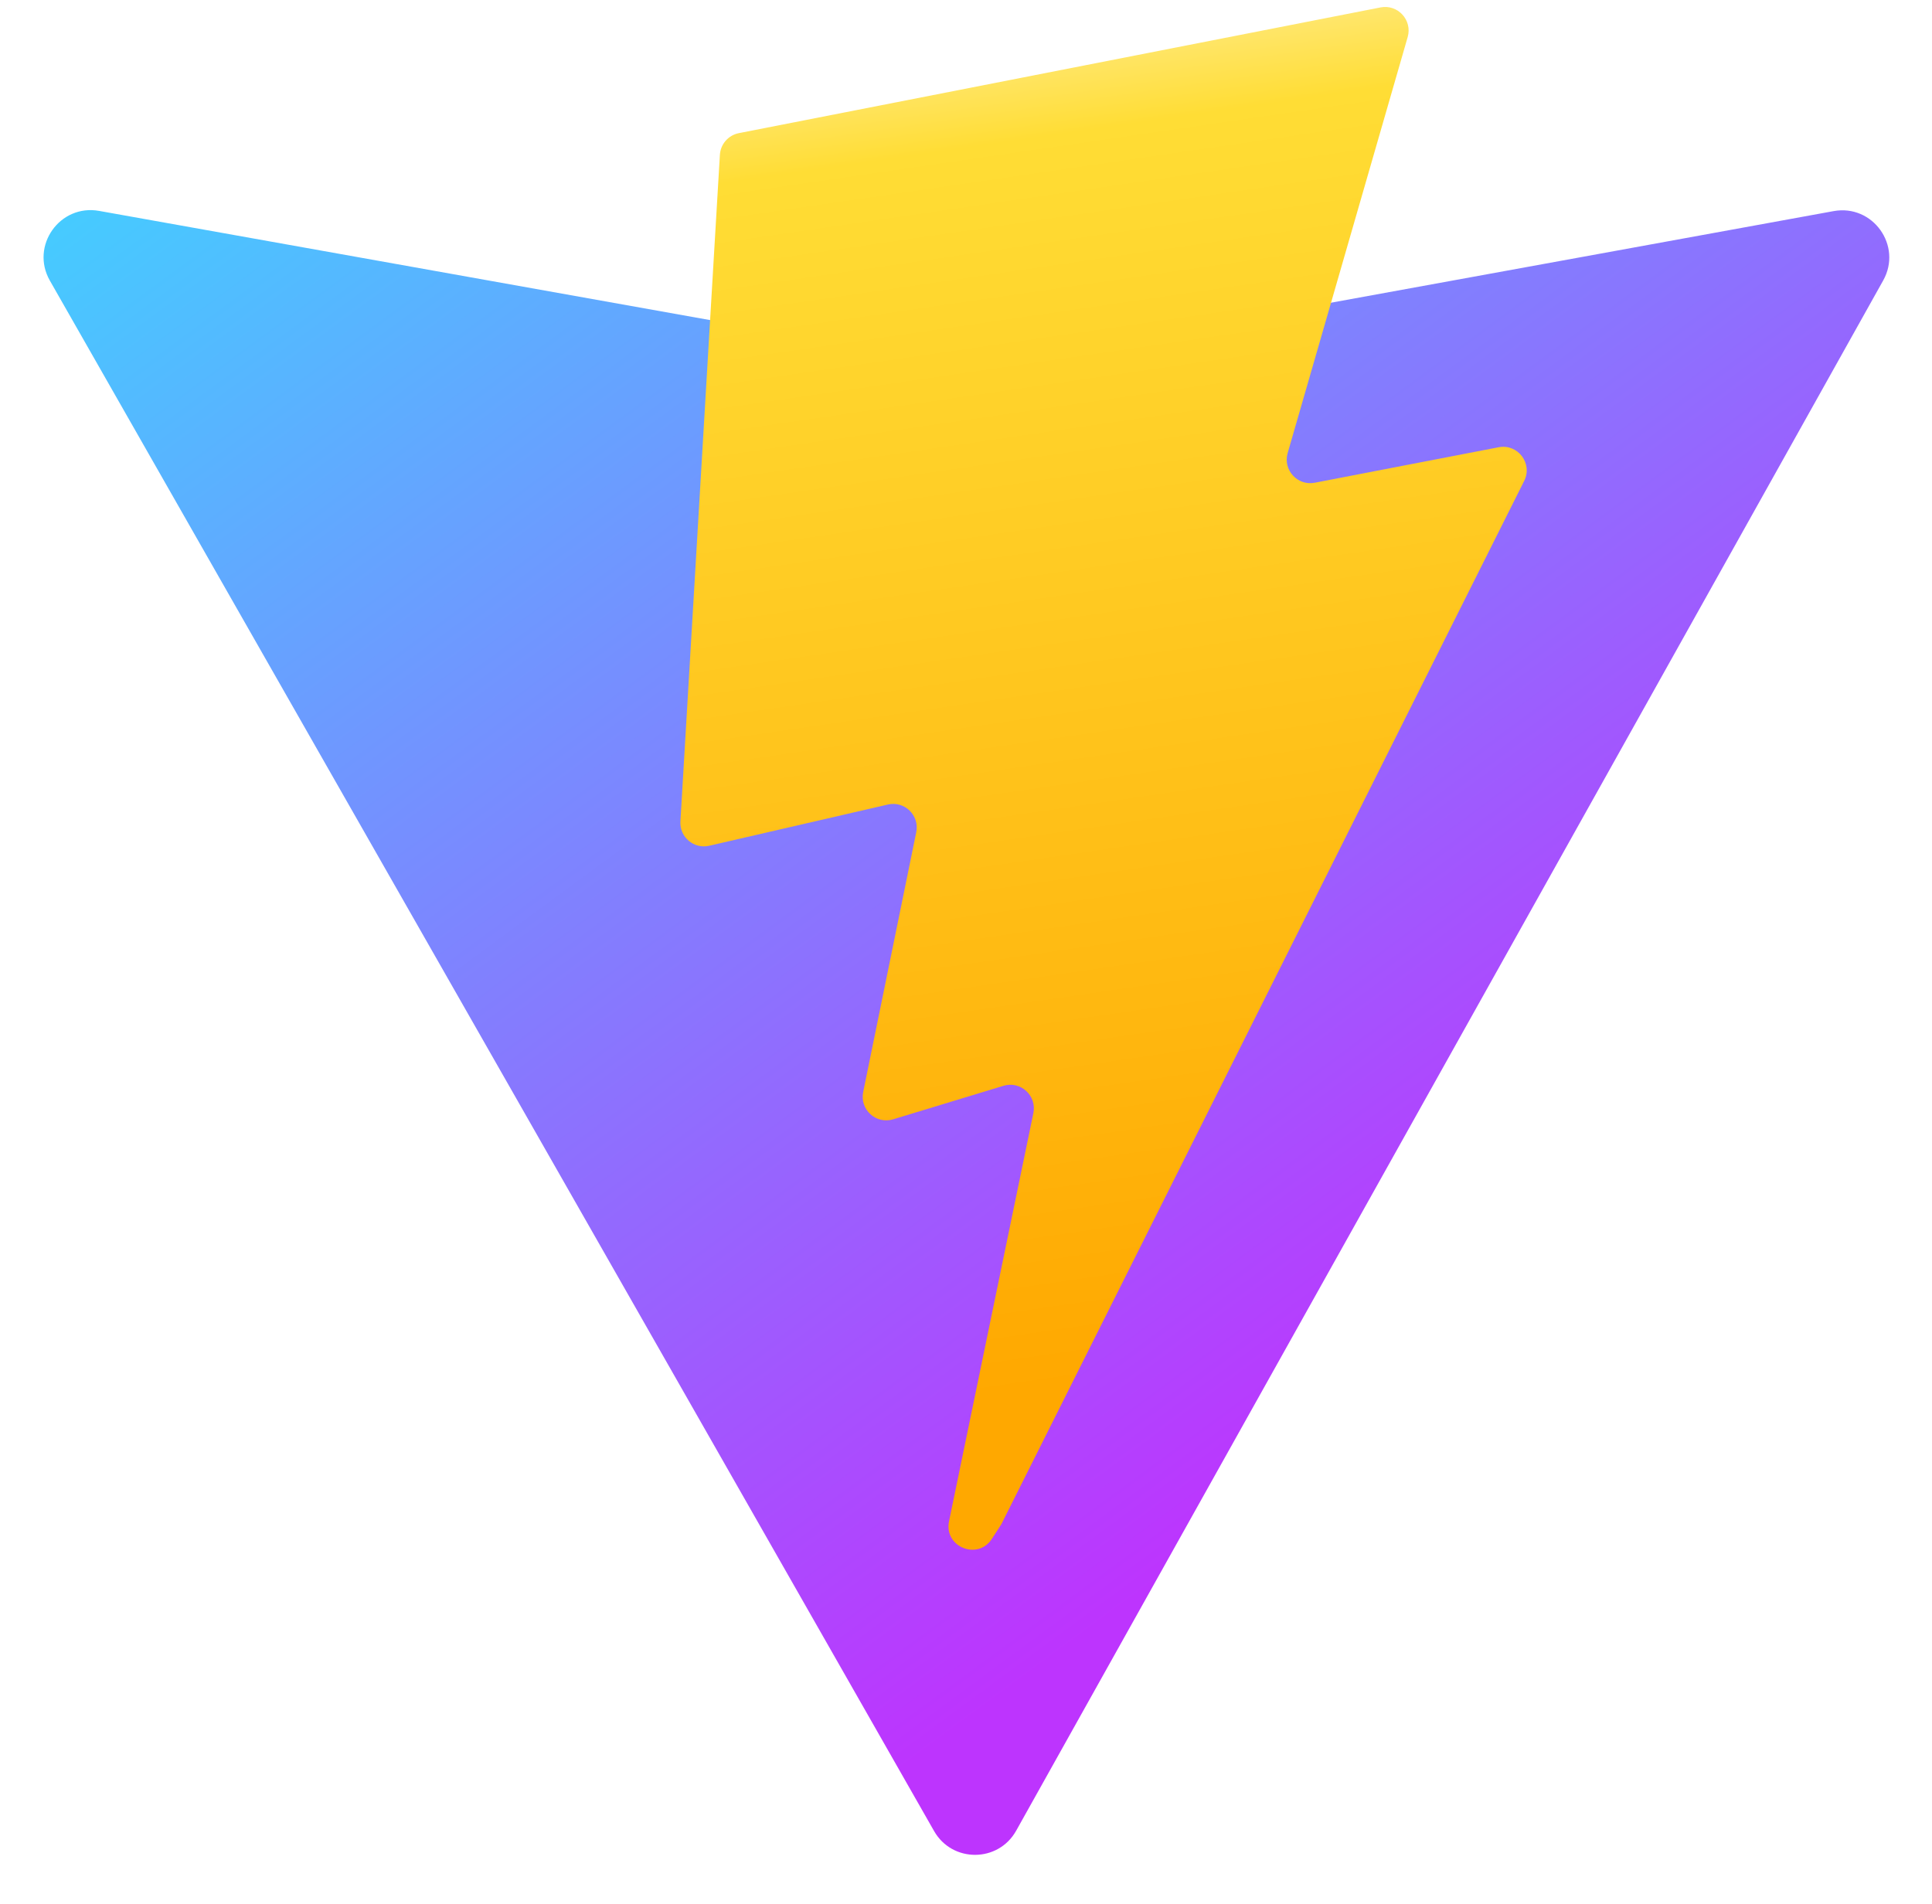
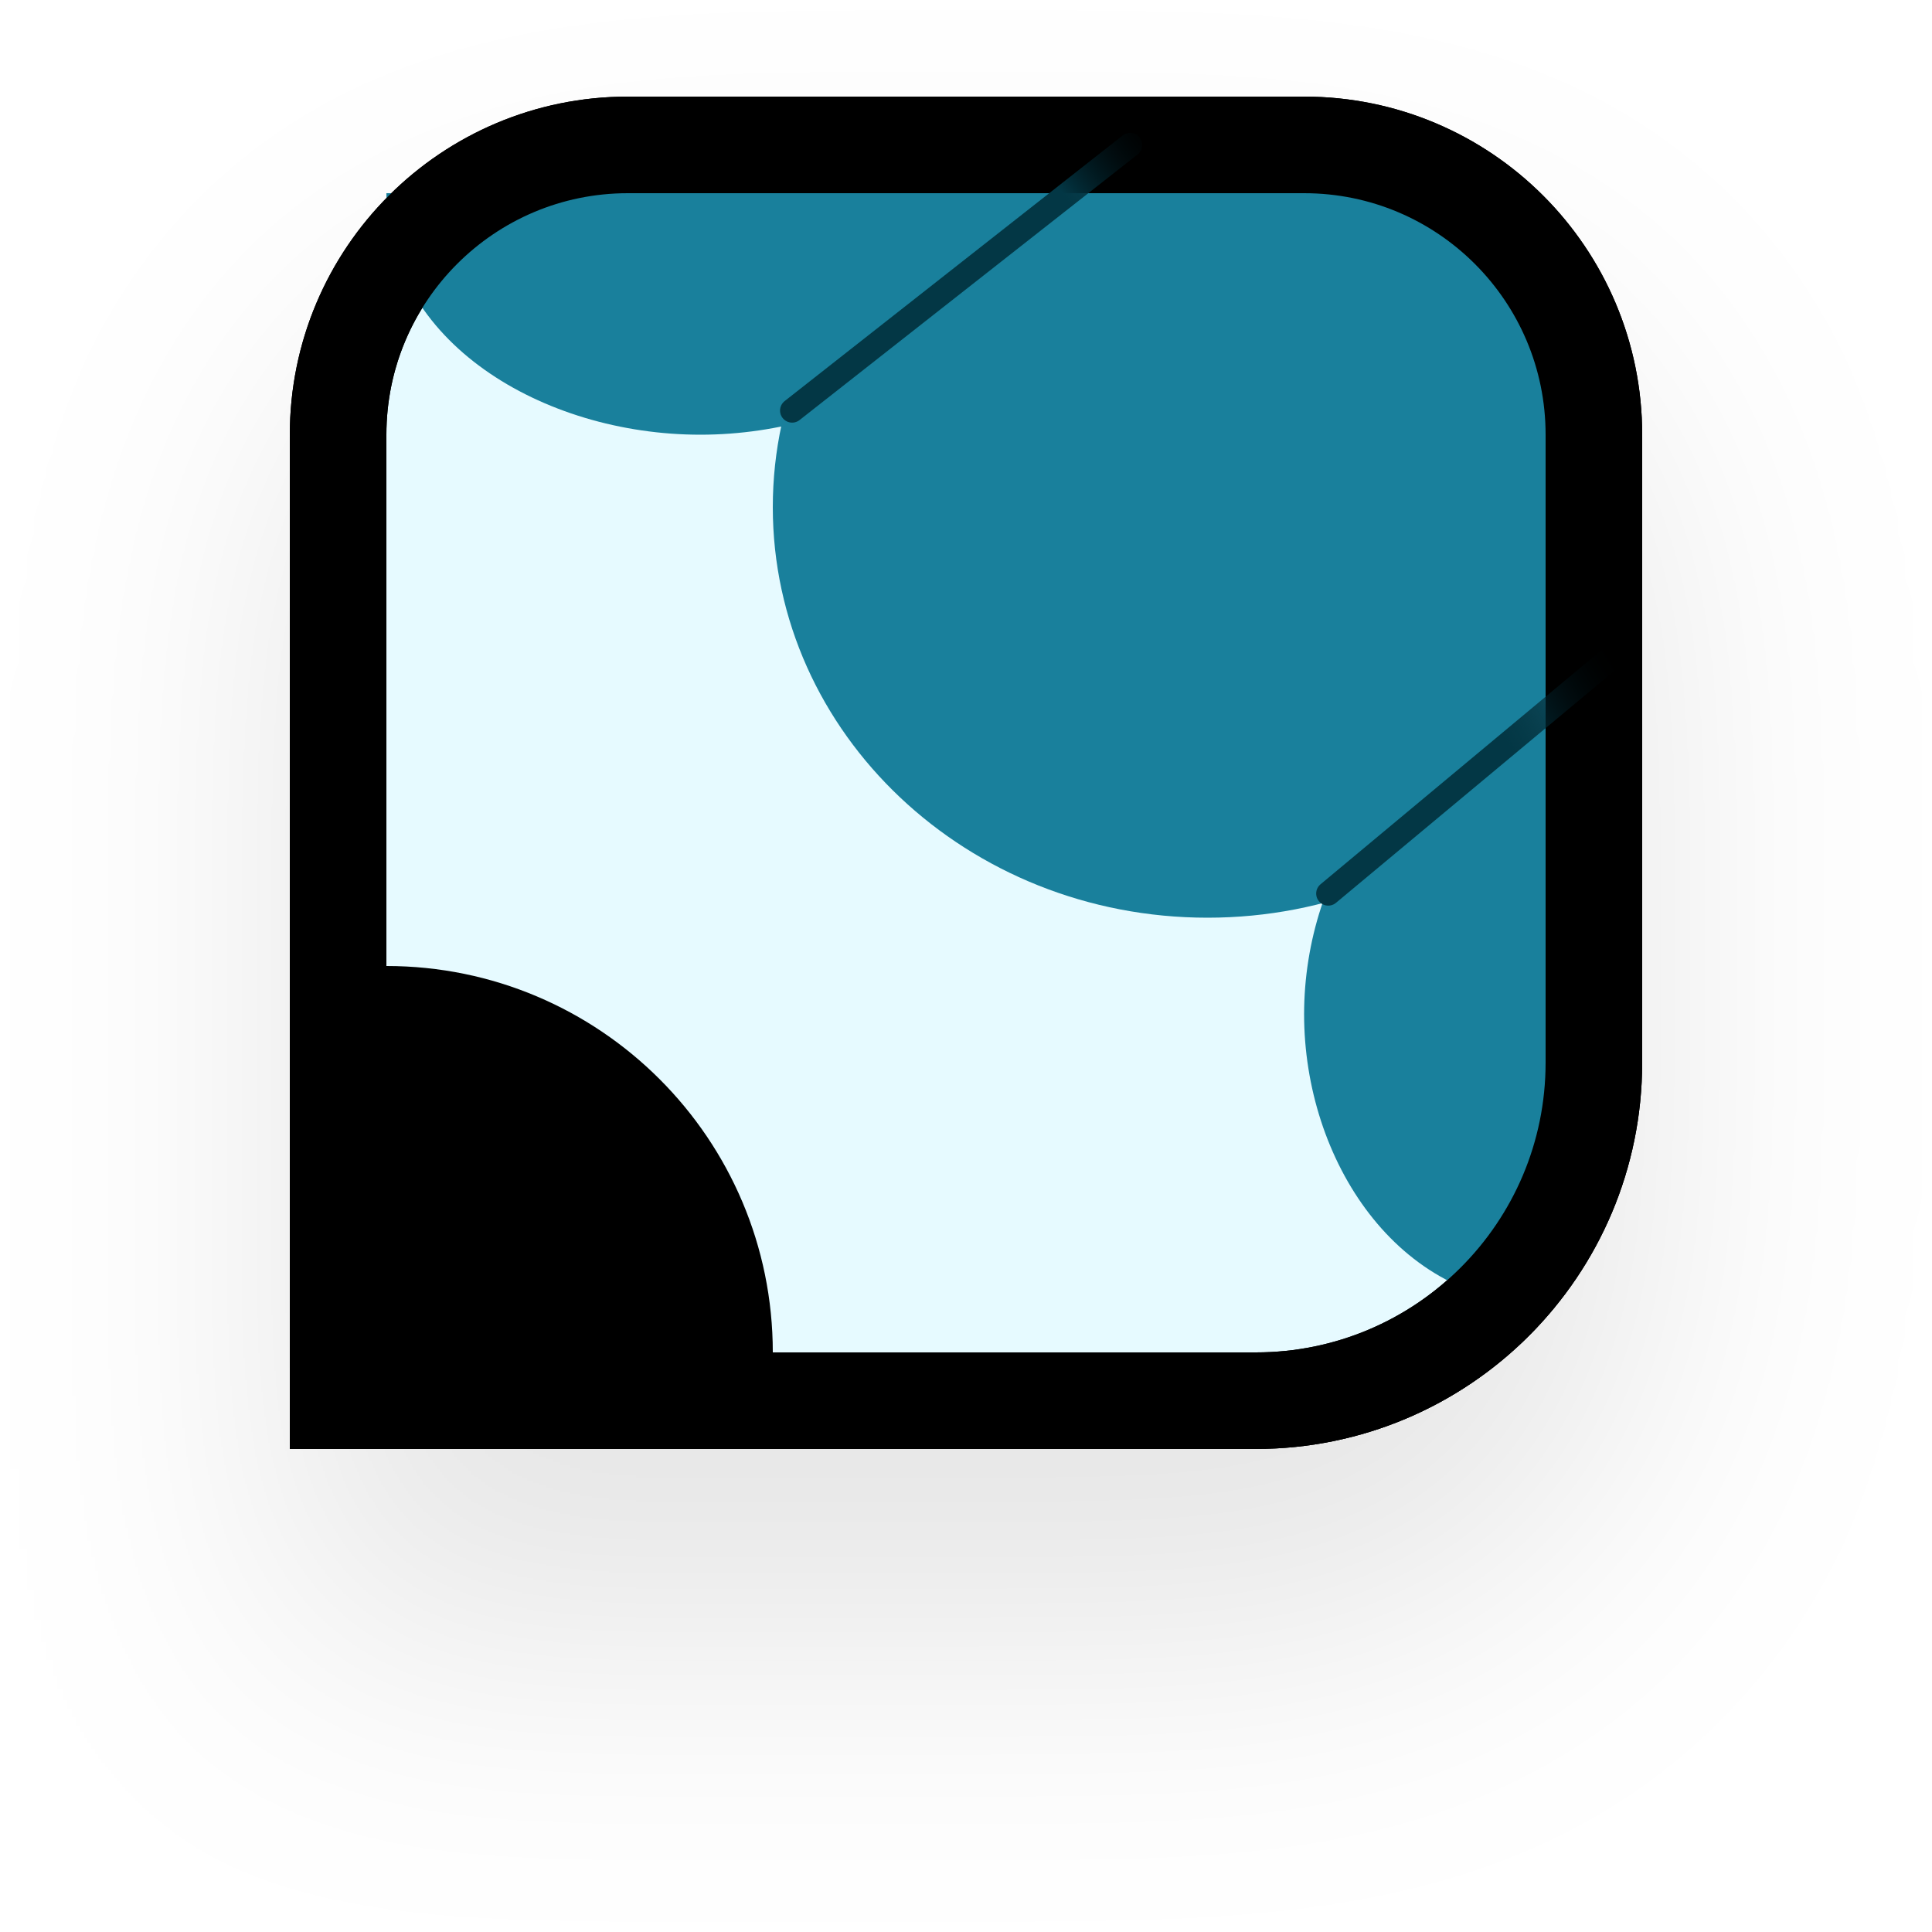
- <svg xmlns="http://www.w3.org/2000/svg" width="410" height="404" viewBox="0 0 410 404" fill="none">
-   <path d="M399.641 59.525L215.643 388.545C211.844 395.338 202.084 395.378 198.228 388.618L10.582 59.556C6.381 52.19 12.68 43.267 21.028 44.759L205.223 77.682C206.398 77.892 207.601 77.89 208.776 77.676L389.119 44.806C397.439 43.289 403.768 52.143 399.641 59.525Z" fill="url(#paint0_linear)" />
-   <path d="M292.965 1.574L156.801 28.255C154.563 28.694 152.906 30.59 152.771 32.866L144.395 174.33C144.198 177.662 147.258 180.248 150.51 179.498L188.42 170.749C191.967 169.931 195.172 173.055 194.443 176.622L183.18 231.775C182.422 235.487 185.907 238.661 189.532 237.56L212.947 230.446C216.577 229.344 220.065 232.527 219.297 236.242L201.398 322.875C200.278 328.294 207.486 331.249 210.492 326.603L212.5 323.5L323.454 102.072C325.312 98.365 322.108 94.137 318.036 94.923L279.014 102.454C275.347 103.161 272.227 99.746 273.262 96.158L298.731 7.867C299.767 4.273 296.636 0.855 292.965 1.574Z" fill="url(#paint1_linear)" />
+ <svg xmlns="http://www.w3.org/2000/svg" width="40" height="40" viewBox="0 0 40 40" fill="none">
+   <g filter="url(#filter0_d_934_29)">
+     <path d="M13 3H27C30.314 3 33 5.686 33 9V22C33 25.866 29.866 29 26 29H7V9C7 5.686 9.686 3 13 3Z" fill="#E6FAFF" stroke="black" stroke-width="2" />
+     <path d="M16 28C16 23.582 12.418 20 8 20V28H16Z" fill="black" />
+     <ellipse cx="25" cy="10.5" rx="9" ry="8.5" fill="#19809C" />
+     <path d="M14.5 9C17.764 9 21 7.068 21 4H8C8 7.068 11.236 9 14.5 9Z" fill="#19809C" />
+     <path d="M27 21C27 17.988 28.932 15 32 15V27C28.932 27 27 24.012 27 21Z" fill="#19809C" />
+     <path d="M13 3H27C30.314 3 33 5.686 33 9V22C33 25.866 29.866 29 26 29H7V9C7 5.686 9.686 3 13 3Z" stroke="black" stroke-width="2" />
+     <path d="M16.4 8.5L23.4 3" stroke="url(#paint0_linear_934_29)" stroke-width="0.5" stroke-linecap="round" stroke-linejoin="bevel" />
+     <path d="M27.5 18.5L33.5 13.5" stroke="url(#paint1_linear_934_29)" stroke-width="0.5" stroke-linecap="round" stroke-linejoin="bevel" />
+   </g>
  <defs>
-     <linearGradient id="paint0_linear" x1="6" y1="33" x2="235" y2="344" gradientUnits="userSpaceOnUse">
-       <stop stop-color="#41D1FF" />
-       <stop offset="1" stop-color="#BD34FE" />
+     <filter id="filter0_d_934_29" x="0" y="0" width="40" height="40" filterUnits="userSpaceOnUse" color-interpolation-filters="sRGB">
+       <feFlood flood-opacity="0" result="BackgroundImageFix" />
+       <feColorMatrix in="SourceAlpha" type="matrix" values="0 0 0 0 0 0 0 0 0 0 0 0 0 0 0 0 0 0 127 0" result="hardAlpha" />
+       <feOffset dy="4" />
+       <feGaussianBlur stdDeviation="3" />
+       <feComposite in2="hardAlpha" operator="out" />
+       <feColorMatrix type="matrix" values="0 0 0 0 0 0 0 0 0 0 0 0 0 0 0 0 0 0 0.1 0" />
+       <feBlend mode="normal" in2="BackgroundImageFix" result="effect1_dropShadow_934_29" />
+       <feBlend mode="normal" in="SourceGraphic" in2="effect1_dropShadow_934_29" result="shape" />
+     </filter>
+     <linearGradient id="paint0_linear_934_29" x1="22" y1="4" x2="24" y2="2.5" gradientUnits="userSpaceOnUse">
+       <stop stop-color="#033745" />
+       <stop offset="1" stop-opacity="0" />
    </linearGradient>
-     <linearGradient id="paint1_linear" x1="194.651" y1="8.818" x2="236.076" y2="292.989" gradientUnits="userSpaceOnUse">
-       <stop stop-color="#FFEA83" />
-       <stop offset="0.083" stop-color="#FFDD35" />
-       <stop offset="1" stop-color="#FFA800" />
+     <linearGradient id="paint1_linear_934_29" x1="31" y1="15" x2="33.5" y2="13.5" gradientUnits="userSpaceOnUse">
+       <stop stop-color="#033745" />
+       <stop offset="1" stop-opacity="0" />
    </linearGradient>
  </defs>
</svg>
